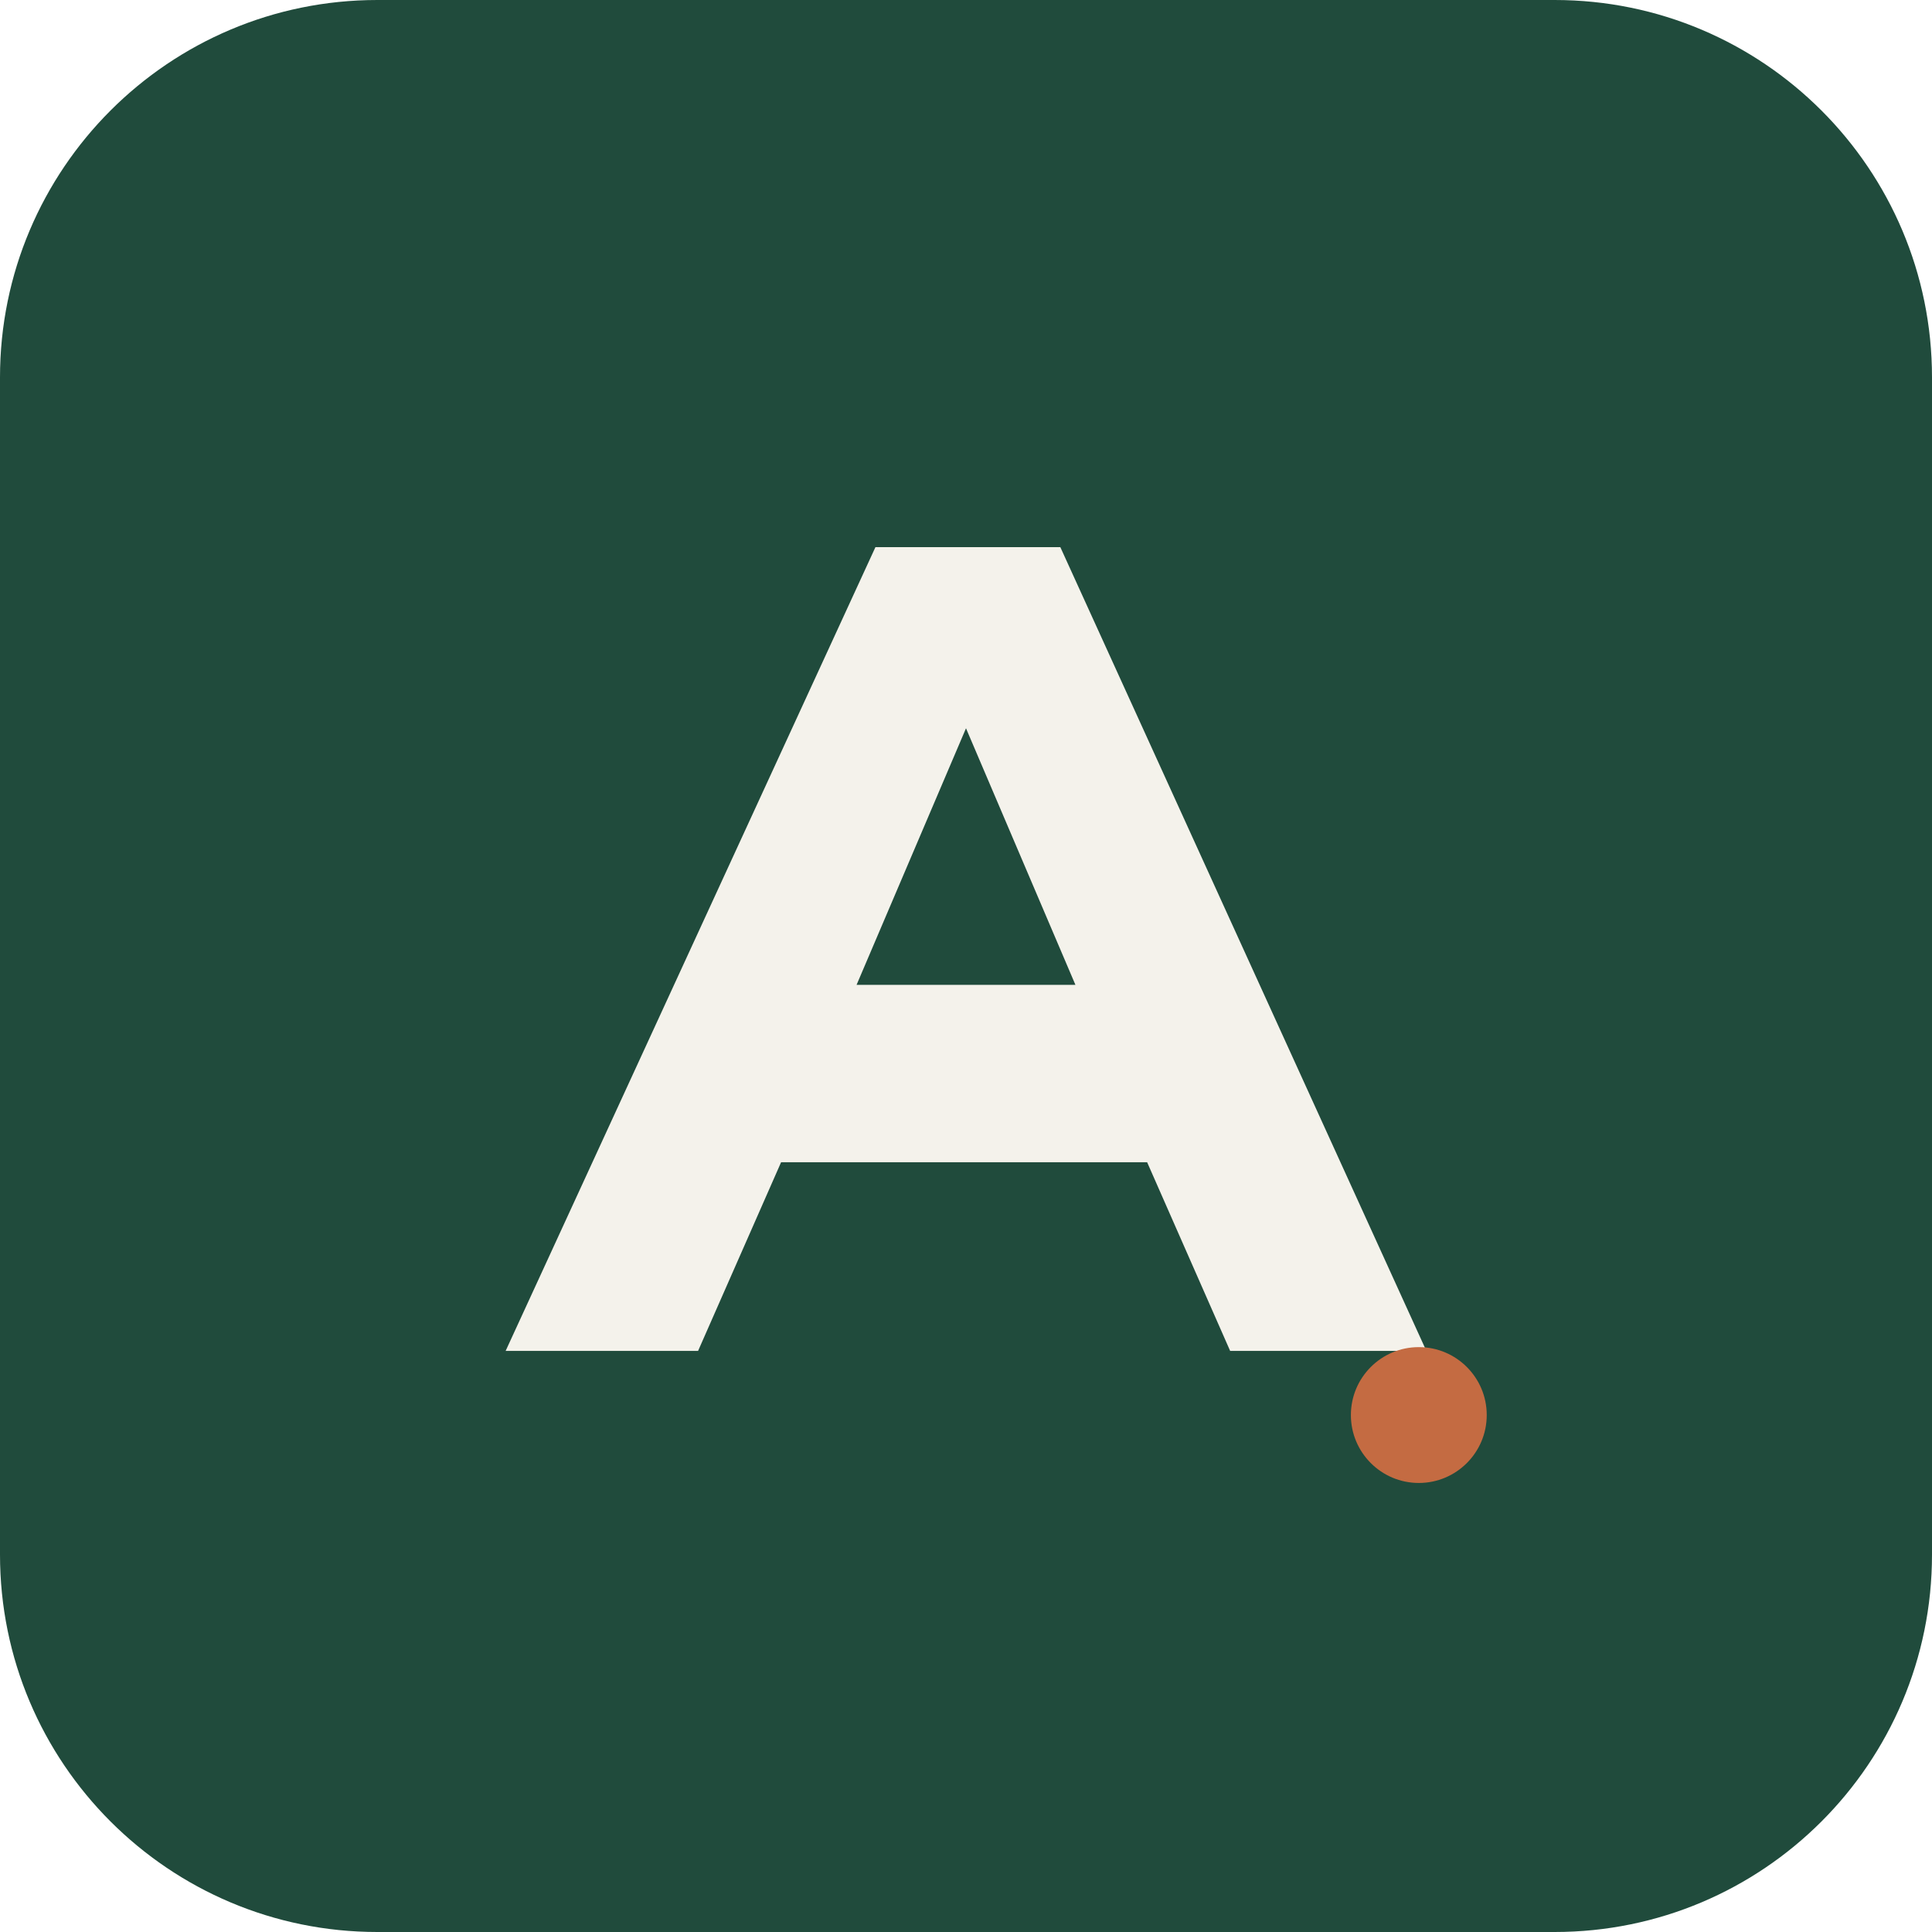
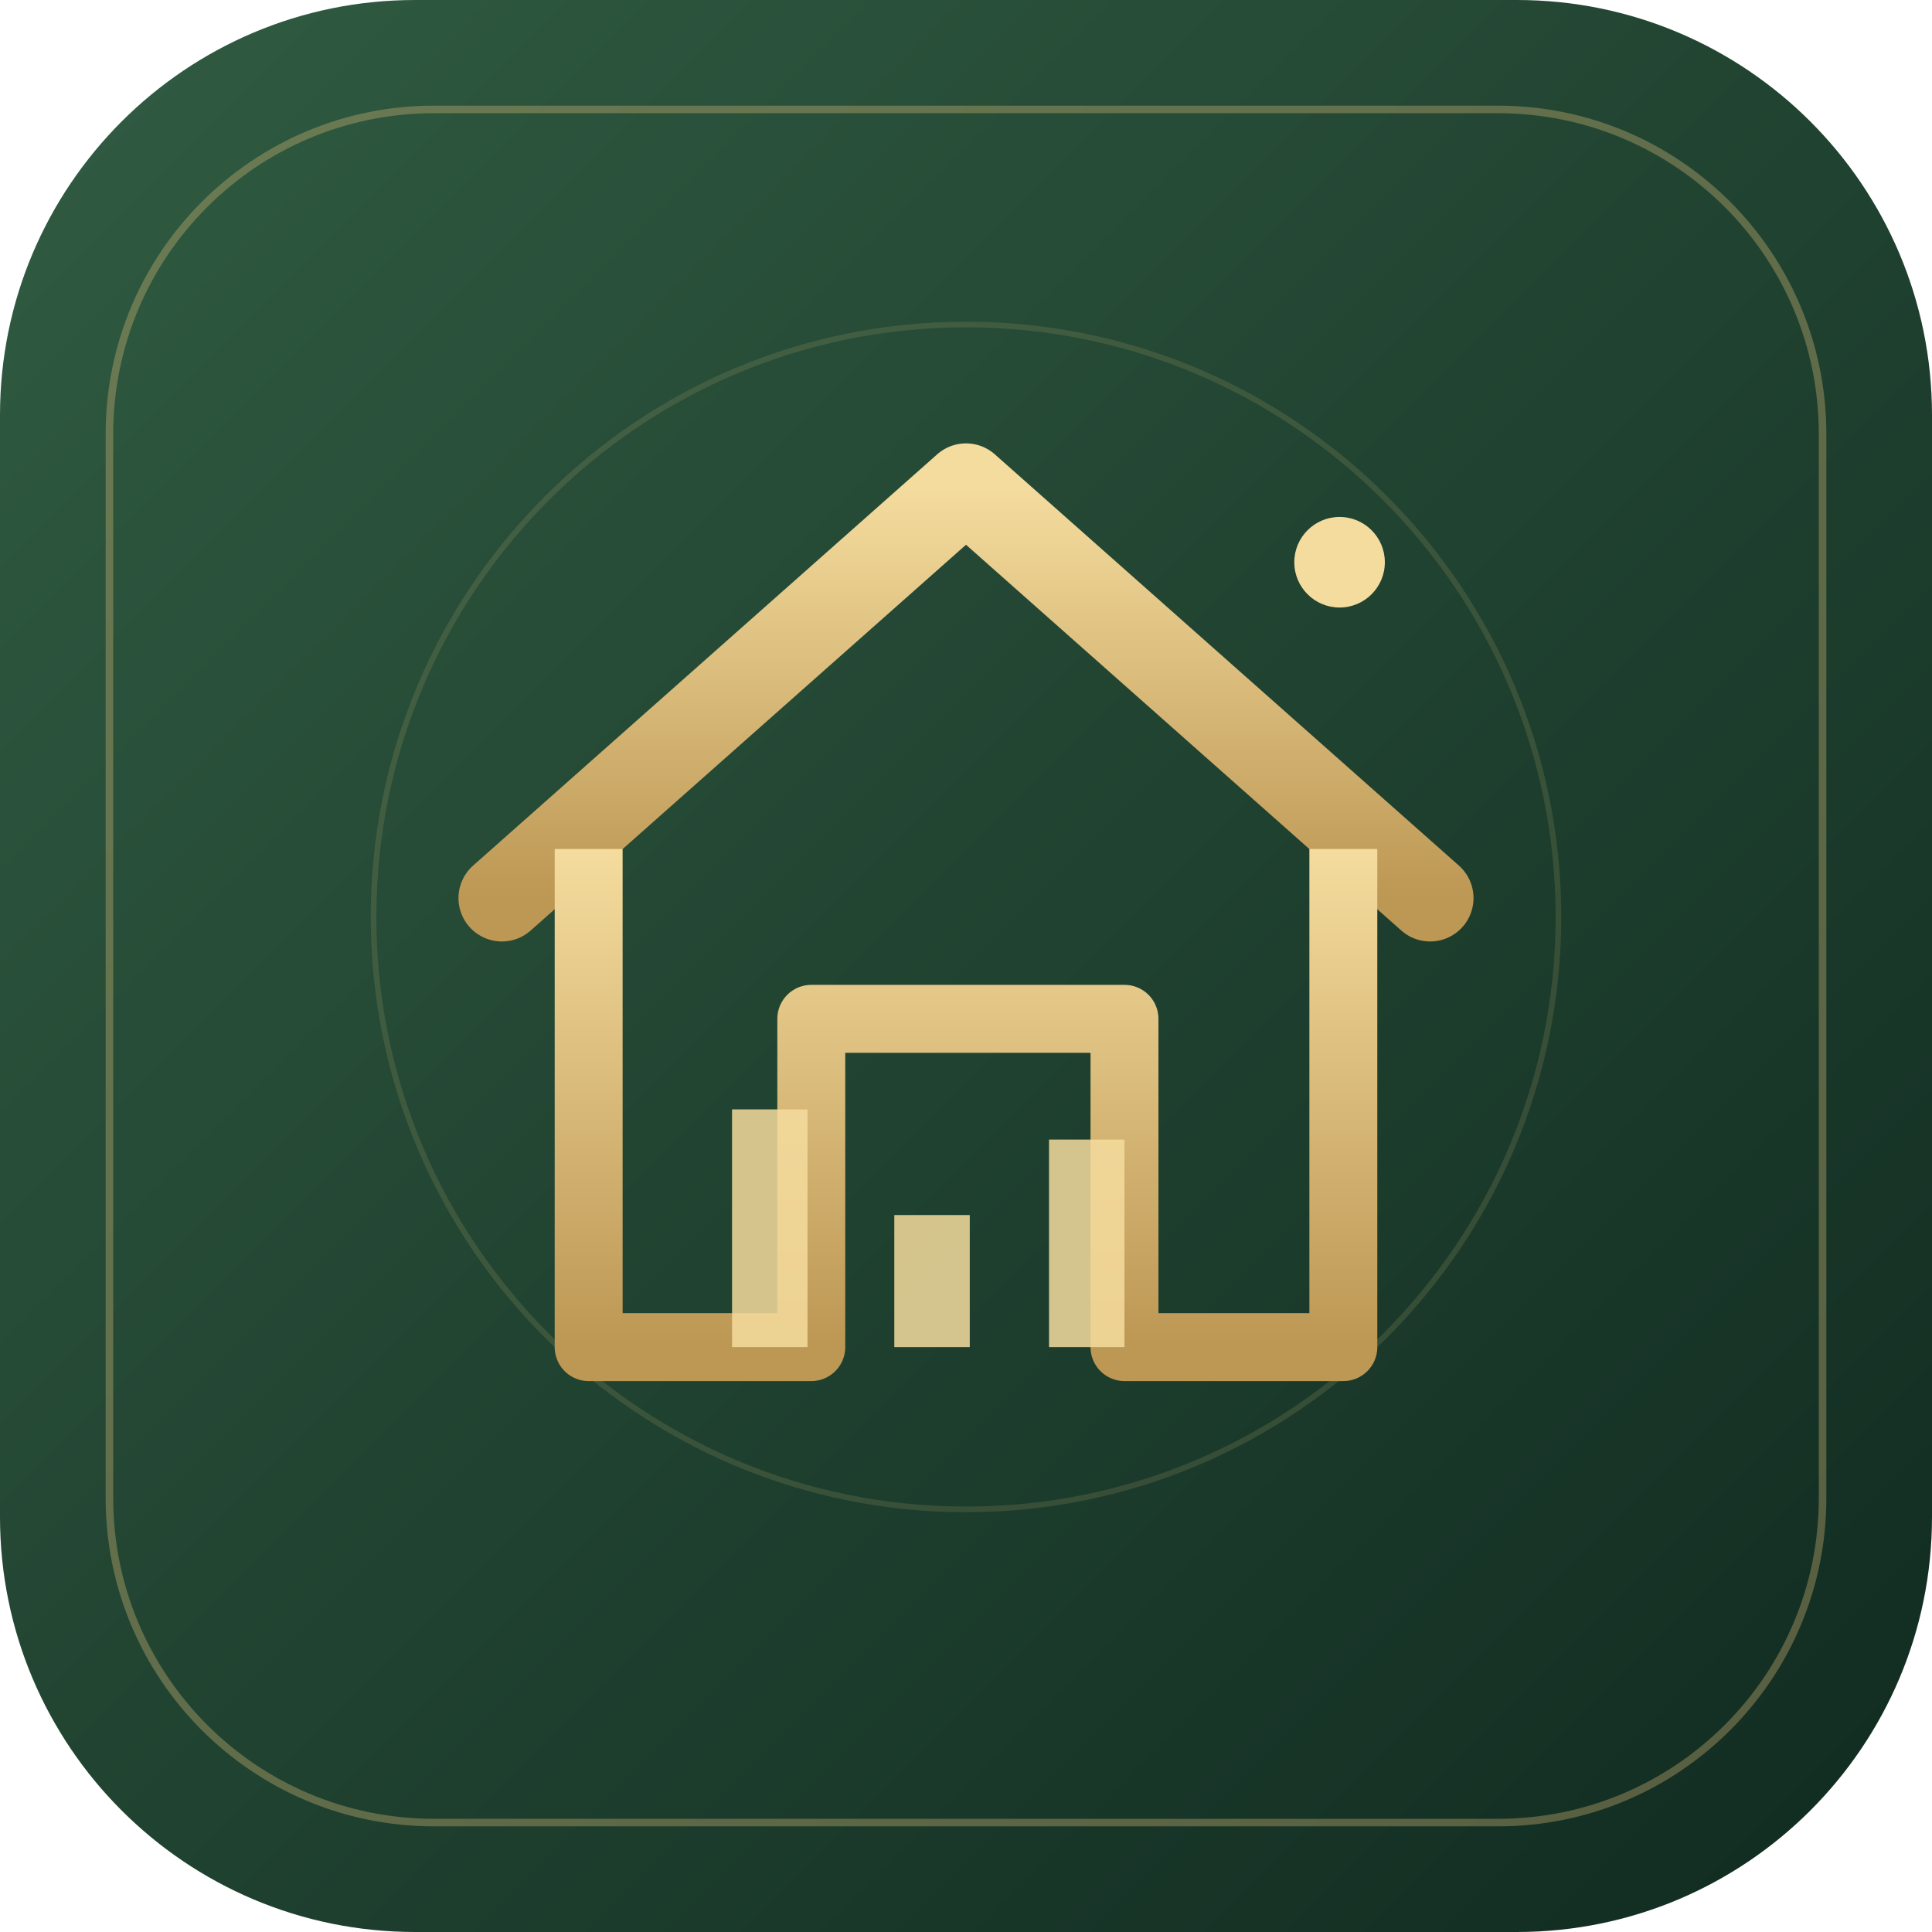
<svg xmlns="http://www.w3.org/2000/svg" viewBox="0 0 512 512">
-   <rect width="512" height="512" rx="100" fill="#204b3c" />
-   <path d="M134 358 232 145h49l97 213h-52l-22-50h-97l-22 50Zm93-97h58l-29-68Z" fill="#f4f2eb" />
-   <circle cx="376" cy="375" r="18" fill="#c46b42" />
+   <defs>
+     <linearGradient id="forest" x2="1" y2="1">
+       <stop stop-color="#315c42" />
+       <stop offset="1" stop-color="#102a20" />
+     </linearGradient>
+     <linearGradient id="gold" x2="0" y2="1">
+       <stop stop-color="#f4dc9e" />
+       <stop offset="1" stop-color="#bd9754" />
+     </linearGradient>
+   </defs>
+   <rect width="512" height="512" rx="110" fill="url(#forest)" />
+   <rect x="29" y="29" width="454" height="454" rx="86" fill="none" stroke="#d9bb78" stroke-width="2" opacity=".35" />
+   <circle cx="256" cy="243" r="157" fill="none" stroke="#d9bb78" stroke-width="1.5" opacity=".15" />
+   <path d="m133 238 123-109 123 109" fill="none" stroke="url(#gold)" stroke-width="23" stroke-linecap="round" stroke-linejoin="round" />
+   <path d="M156 225v132h59v-87h83v87h58V225" fill="none" stroke="url(#gold)" stroke-width="18" stroke-linejoin="round" />
+   <path d="M194 357V294h20v63m23 0v-35h20v35m21 0v-55h20v55" fill="#f4dc9e" opacity=".85" />
+   <path d="M130 379h252" stroke="url(#gold)" stroke-width="7" stroke-linecap="round" />
+   <circle cx="355" cy="149" r="12" fill="#f4dc9e" />
</svg>
